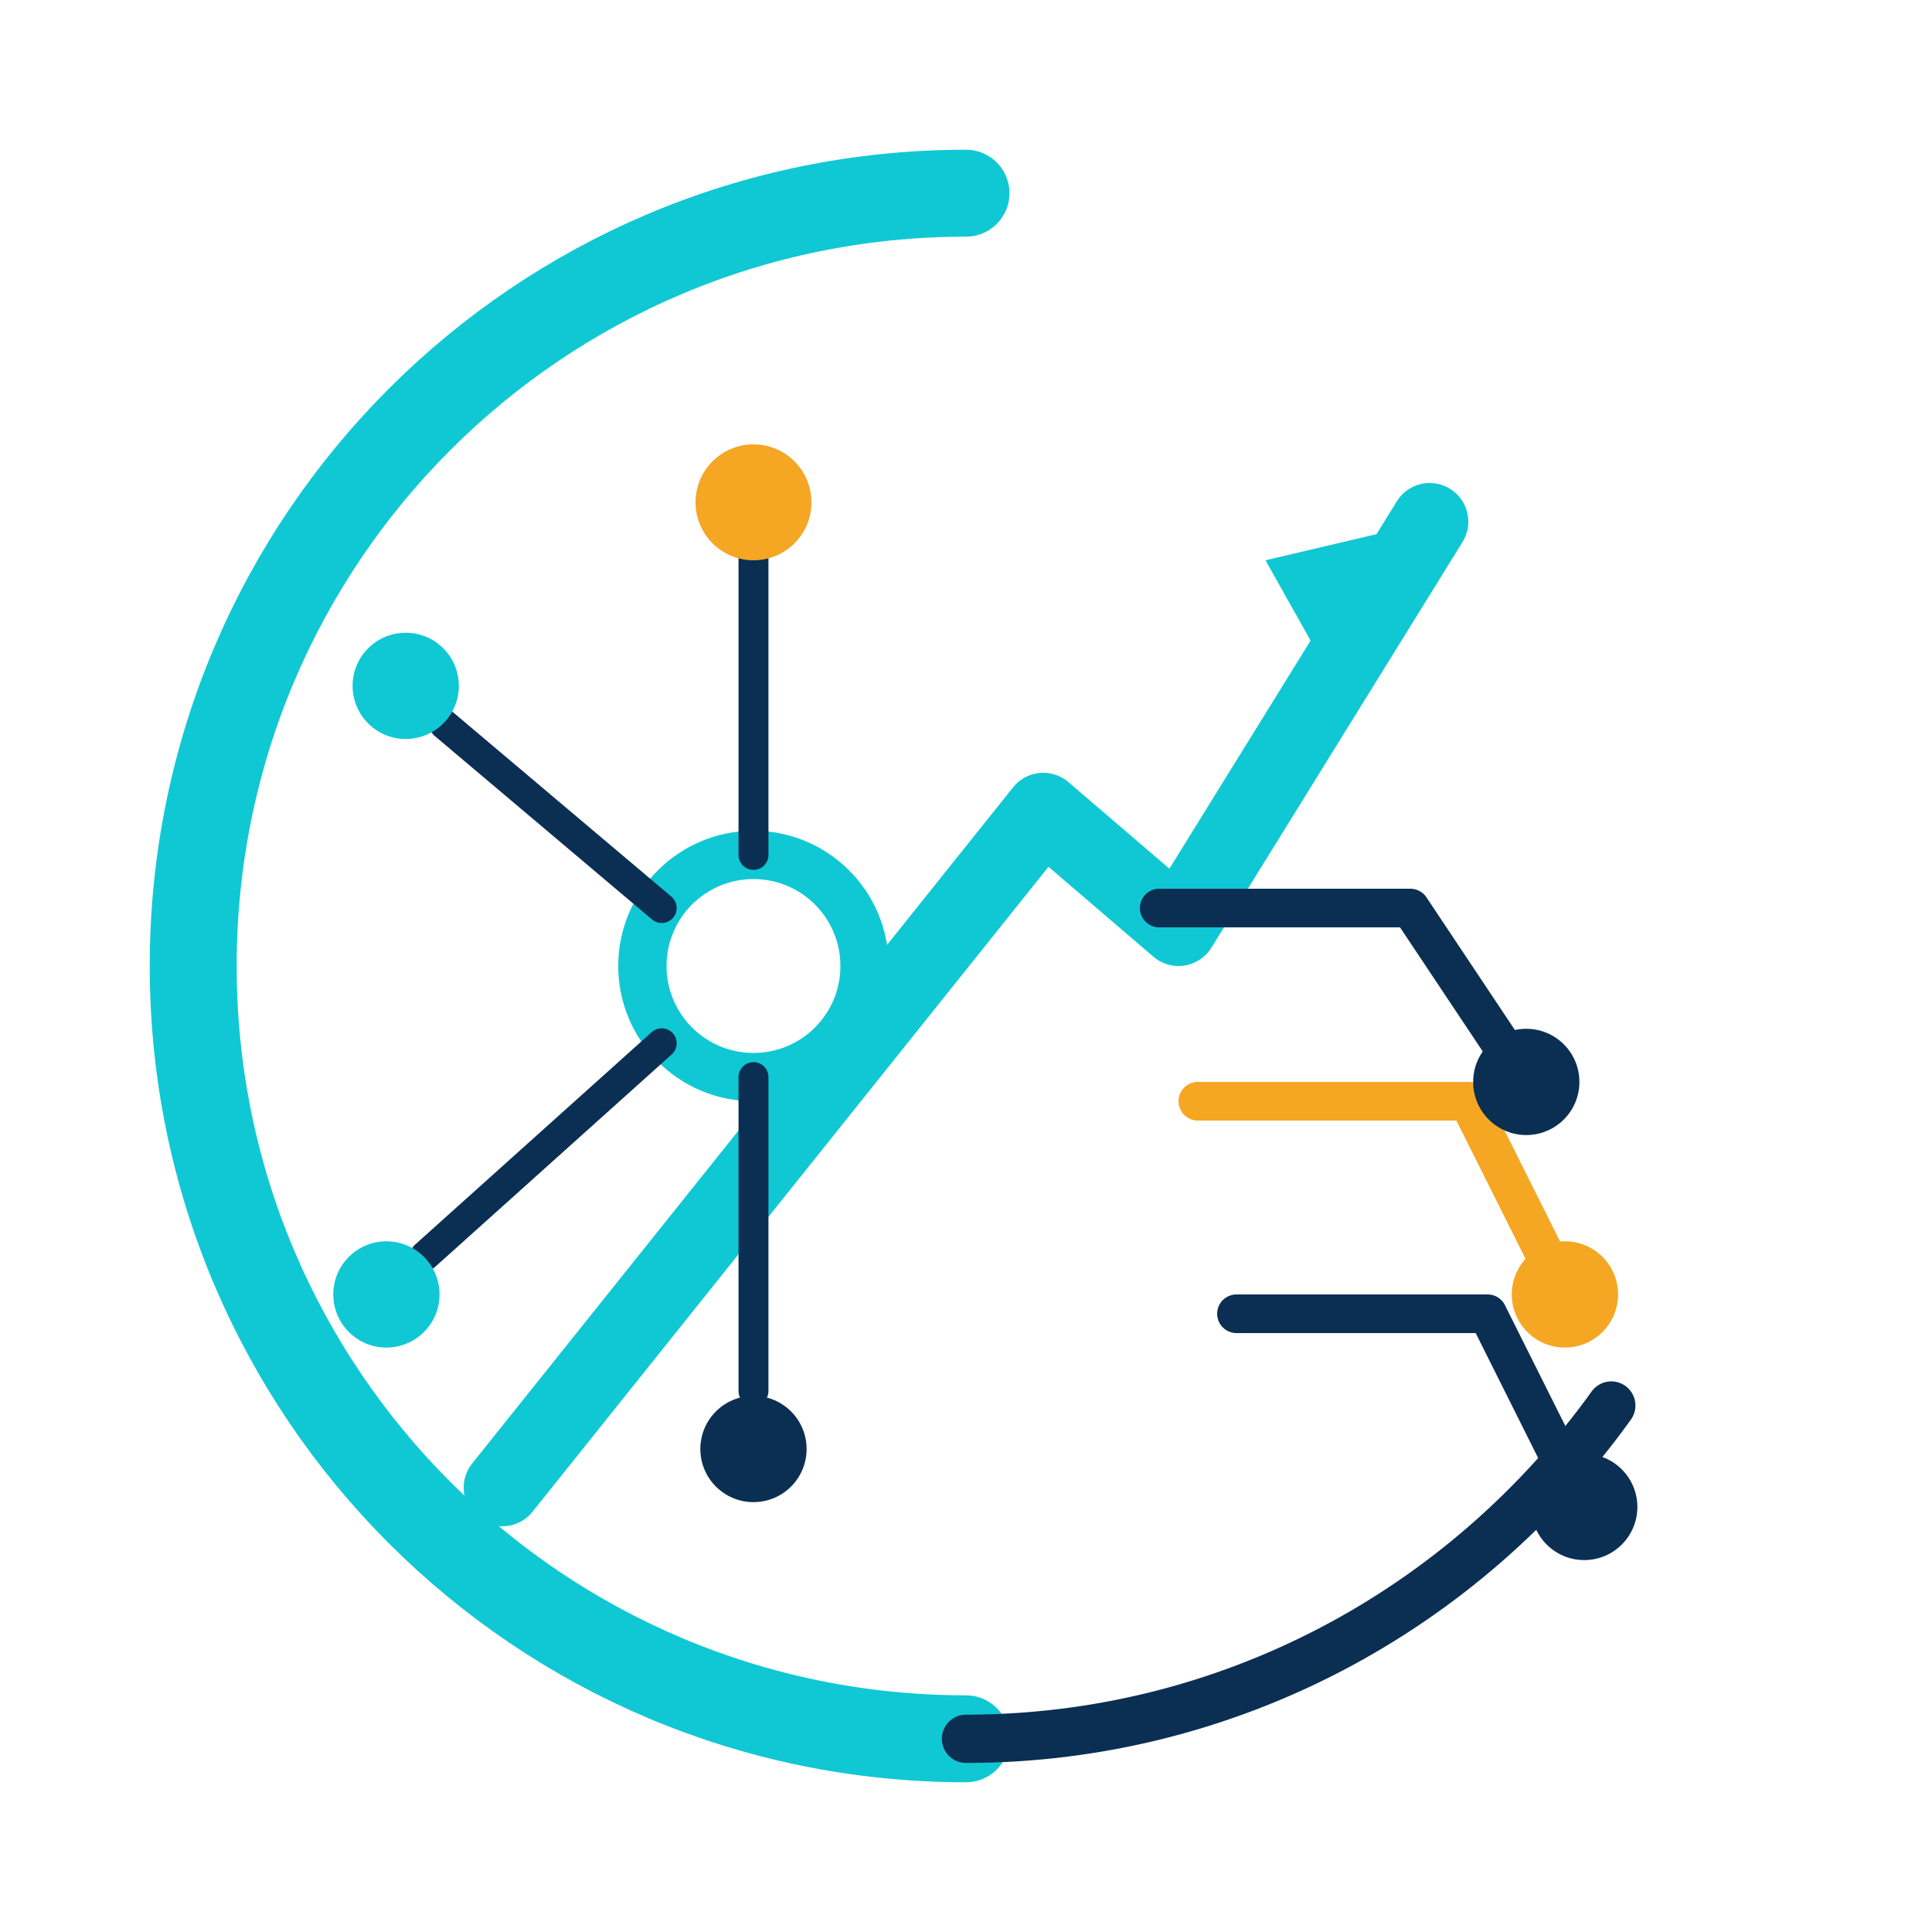
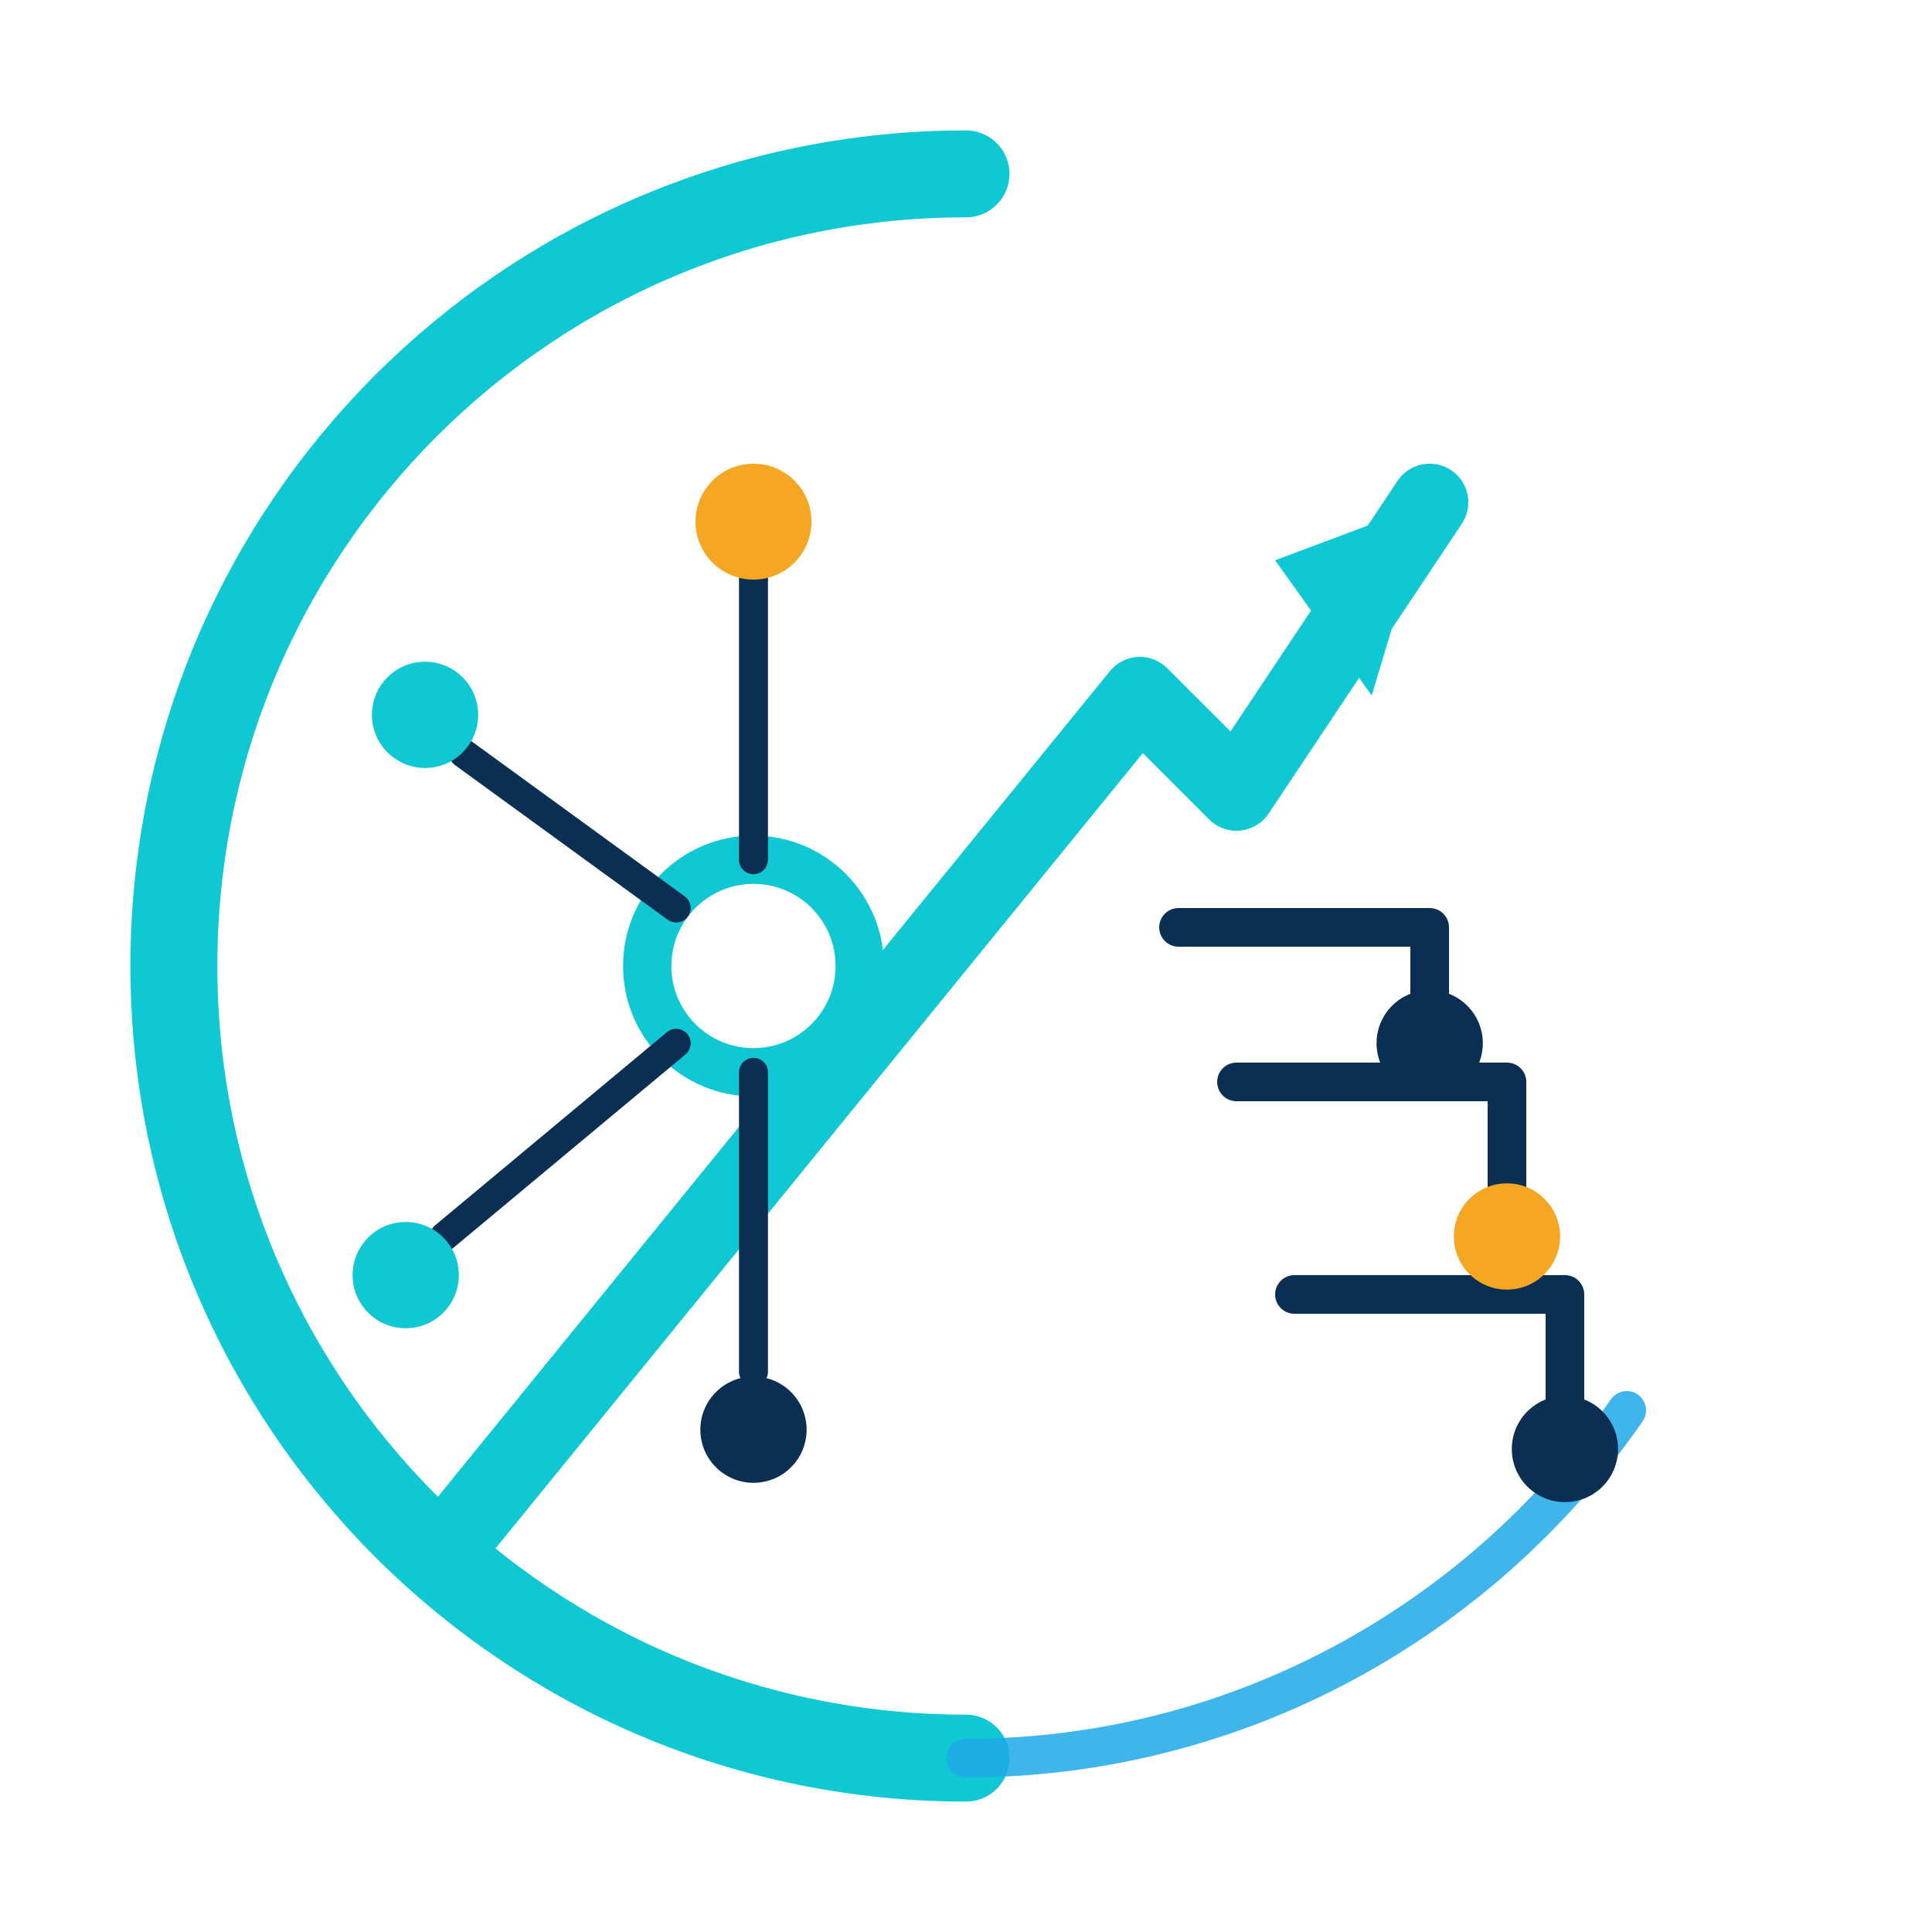
<svg xmlns="http://www.w3.org/2000/svg" viewBox="0 0 200 200" fill="none">
-   <path d="M100 20c-44.2 0-80 35.8-80 80s35.8 80 80 80" stroke="#10C8D4" stroke-width="9" stroke-linecap="round" />
-   <path d="M100 180c27 0 51.5-13.2 66.8-34.5" stroke="#0B2F53" stroke-width="5" stroke-linecap="round" />
-   <path d="M52 154 L108 84 L122 96 L148 54" stroke="#10C8D4" stroke-width="8" stroke-linecap="round" stroke-linejoin="round" />
-   <path d="M148 54 L131 58 L140 74 Z" fill="#10C8D4" />
-   <circle cx="78" cy="100" r="11.5" stroke="#10C8D4" stroke-width="5" />
-   <line x1="78" y1="88.5" x2="78" y2="56" stroke="#0B2F53" stroke-width="3.1" stroke-linecap="round" />
-   <line x1="68.5" y1="94" x2="46" y2="75" stroke="#0B2F53" stroke-width="3.1" stroke-linecap="round" />
-   <line x1="68.5" y1="108" x2="44" y2="130" stroke="#0B2F53" stroke-width="3.1" stroke-linecap="round" />
-   <line x1="78" y1="111.5" x2="78" y2="144" stroke="#0B2F53" stroke-width="3.1" stroke-linecap="round" />
-   <circle cx="78" cy="52" r="6" fill="#F5A623" />
-   <circle cx="42" cy="71" r="5.5" fill="#10C8D4" />
-   <circle cx="40" cy="134" r="5.5" fill="#10C8D4" />
-   <circle cx="78" cy="150" r="5.5" fill="#0B2F53" />
-   <path d="M120 94 L146 94 L158 112" stroke="#0B2F53" stroke-width="4" stroke-linecap="round" stroke-linejoin="round" />
-   <path d="M124 114 L152 114 L162 134" stroke="#F5A623" stroke-width="4" stroke-linecap="round" stroke-linejoin="round" />
-   <path d="M128 136 L154 136 L164 156" stroke="#0B2F53" stroke-width="4" stroke-linecap="round" stroke-linejoin="round" />
-   <circle cx="158" cy="112" r="5.5" fill="#0B2F53" />
-   <circle cx="162" cy="134" r="5.5" fill="#F5A623" />
-   <circle cx="164" cy="156" r="5.5" fill="#0B2F53" />
+   <path d="M100 18c-45.3 0-82 36.7-82 82s36.7 82 82 82" stroke="#10C8D4" stroke-width="9" stroke-linecap="round" />
+   <path d="M100 182c28 0 53.2-14.1 68.4-36" stroke="#1EA8E8" stroke-width="4" stroke-linecap="round" opacity=".85" />
+   <path d="M48 158 L118 72 L128 82 L148 52" stroke="#10C8D4" stroke-width="8" stroke-linecap="round" stroke-linejoin="round" />
+   <path d="M148 52 L132 58 L142 72 Z" fill="#10C8D4" />
+   <circle cx="78" cy="100" r="11" stroke="#10C8D4" stroke-width="5" />
+   <line x1="78" y1="89" x2="78" y2="58" stroke="#0B2F53" stroke-width="3" stroke-linecap="round" />
+   <line x1="70" y1="94" x2="48" y2="78" stroke="#0B2F53" stroke-width="3" stroke-linecap="round" />
+   <line x1="70" y1="108" x2="46" y2="128" stroke="#0B2F53" stroke-width="3" stroke-linecap="round" />
+   <line x1="78" y1="111" x2="78" y2="142" stroke="#0B2F53" stroke-width="3" stroke-linecap="round" />
+   <circle cx="78" cy="54" r="6" fill="#F5A623" />
+   <circle cx="44" cy="74" r="5.5" fill="#10C8D4" />
+   <circle cx="42" cy="132" r="5.5" fill="#10C8D4" />
+   <circle cx="78" cy="148" r="5.5" fill="#0B2F53" />
+   <path d="M122 96 H148 V108" stroke="#0B2F53" stroke-width="4" stroke-linecap="round" stroke-linejoin="round" />
+   <path d="M128 112 H156 V128" stroke="#0B2F53" stroke-width="4" stroke-linecap="round" stroke-linejoin="round" />
+   <path d="M134 134 H162 V150" stroke="#0B2F53" stroke-width="4" stroke-linecap="round" stroke-linejoin="round" />
+   <circle cx="148" cy="108" r="5.5" fill="#0B2F53" />
+   <circle cx="156" cy="128" r="5.5" fill="#F5A623" />
+   <circle cx="162" cy="150" r="5.5" fill="#0B2F53" />
</svg>
